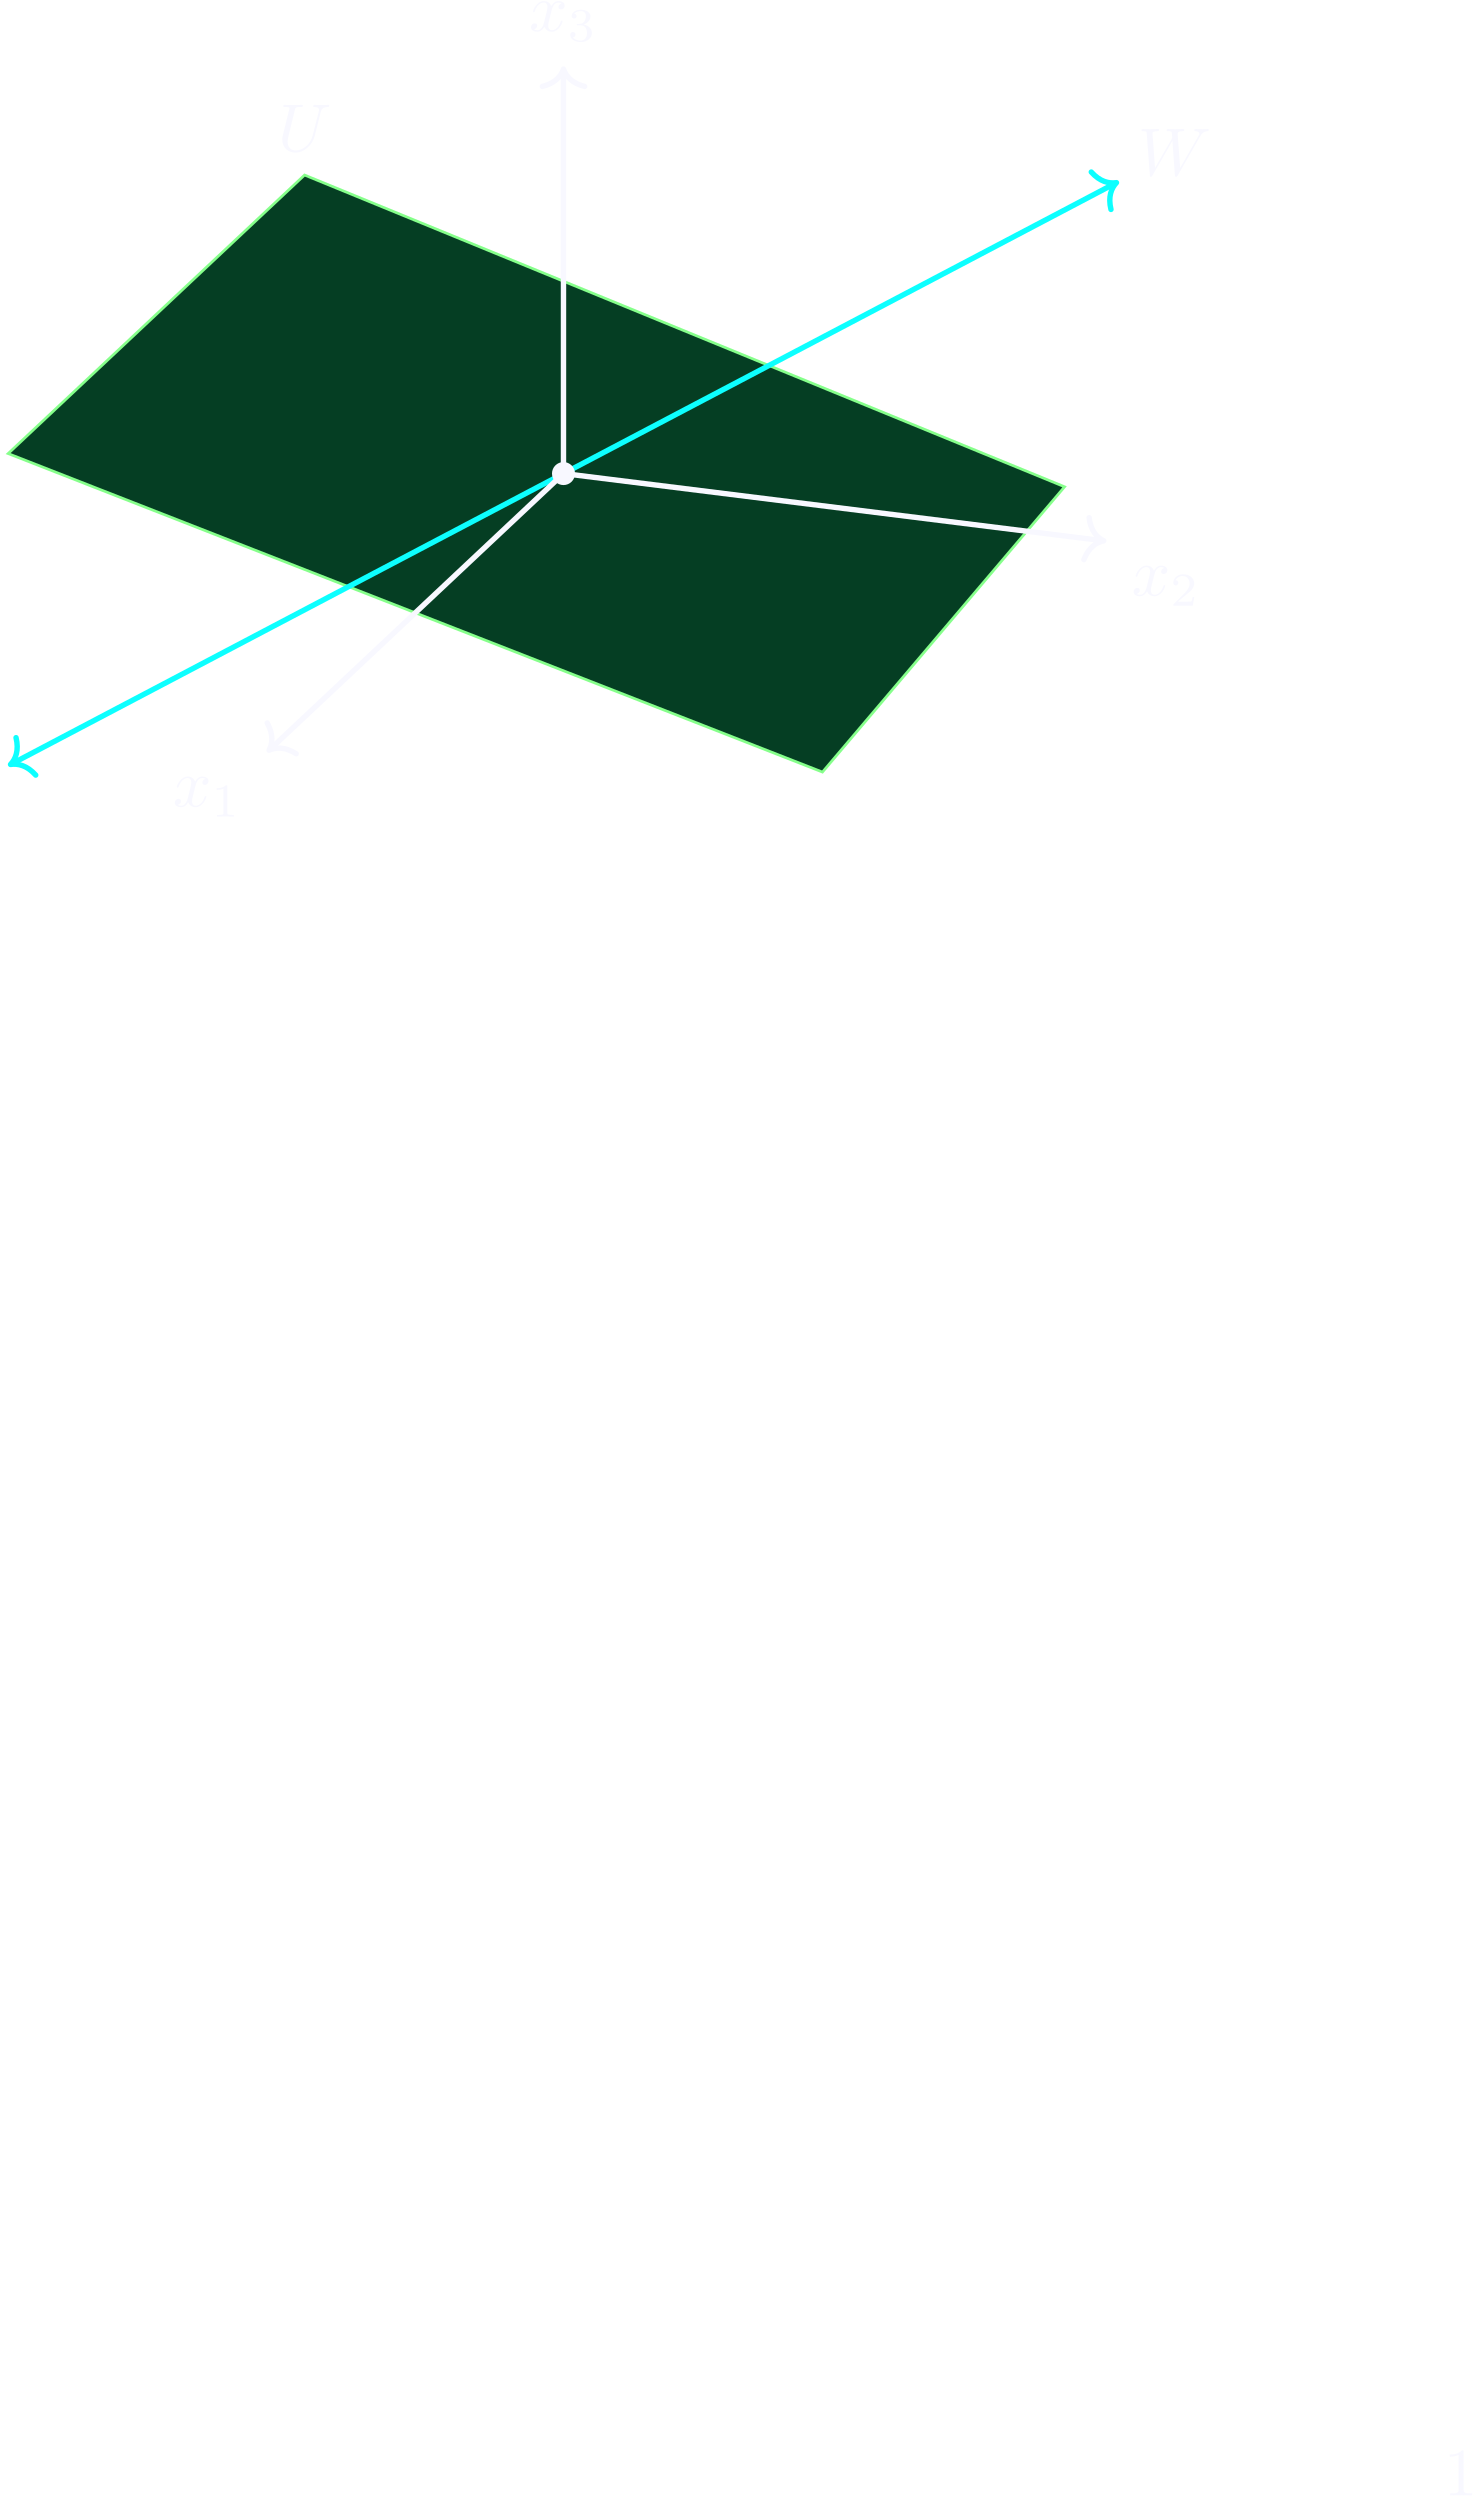
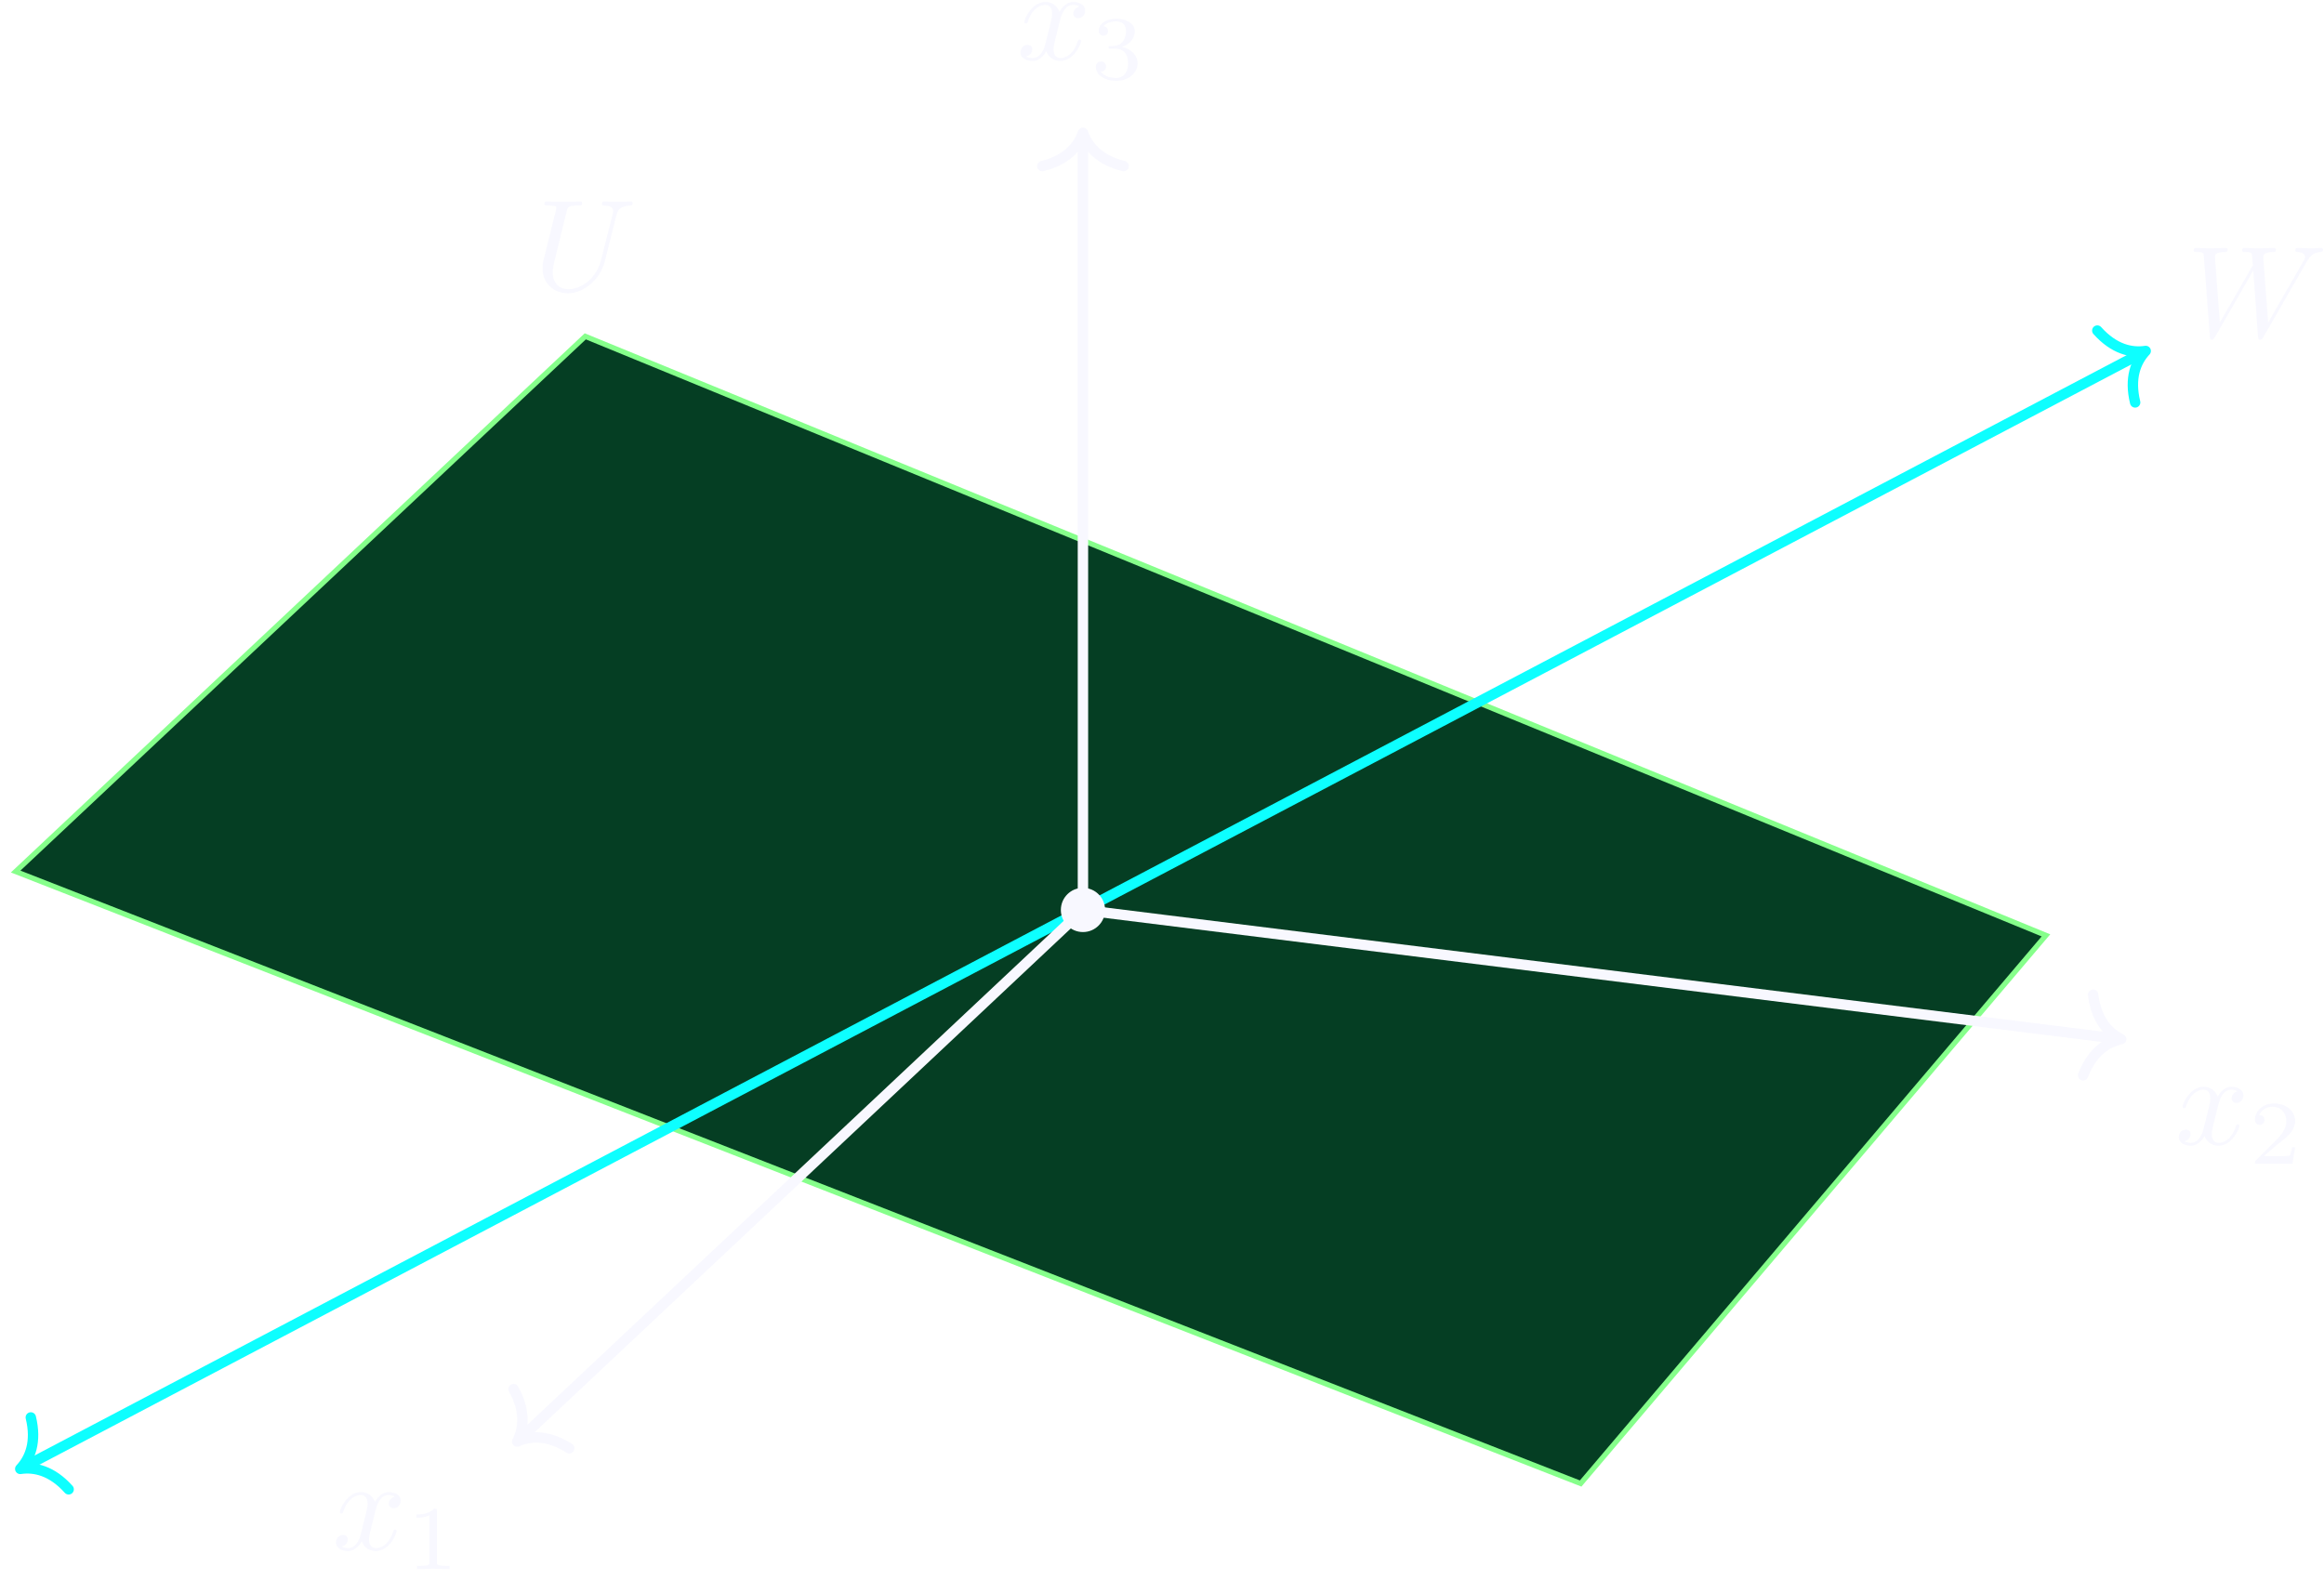
- <svg xmlns="http://www.w3.org/2000/svg" xmlns:xlink="http://www.w3.org/1999/xlink" width="217" height="368" viewBox="0 0 217 368">
+ <svg xmlns="http://www.w3.org/2000/svg" xmlns:xlink="http://www.w3.org/1999/xlink" width="178" height="121" viewBox="0 0 178 121">
  <defs>
    <g>
      <g id="glyph-0-0">
</g>
      <g id="glyph-0-1">
        <path d="M 6.328 -5.766 C 6.438 -6.172 6.609 -6.469 7.406 -6.5 C 7.453 -6.5 7.578 -6.516 7.578 -6.703 C 7.578 -6.703 7.578 -6.812 7.453 -6.812 C 7.125 -6.812 6.766 -6.781 6.438 -6.781 C 6.094 -6.781 5.719 -6.812 5.391 -6.812 C 5.328 -6.812 5.219 -6.812 5.219 -6.609 C 5.219 -6.5 5.312 -6.5 5.391 -6.5 C 5.969 -6.484 6.078 -6.281 6.078 -6.062 C 6.078 -6.031 6.047 -5.875 6.047 -5.859 L 5.141 -2.297 C 4.812 -0.953 3.656 -0.094 2.656 -0.094 C 1.984 -0.094 1.453 -0.531 1.453 -1.391 C 1.453 -1.406 1.453 -1.719 1.562 -2.156 L 2.516 -6.047 C 2.609 -6.406 2.625 -6.5 3.359 -6.5 C 3.625 -6.5 3.703 -6.5 3.703 -6.703 C 3.703 -6.812 3.594 -6.812 3.562 -6.812 C 3.281 -6.812 2.562 -6.781 2.281 -6.781 C 2 -6.781 1.281 -6.812 1 -6.812 C 0.922 -6.812 0.812 -6.812 0.812 -6.609 C 0.812 -6.5 0.891 -6.5 1.094 -6.5 C 1.109 -6.5 1.297 -6.5 1.469 -6.484 C 1.641 -6.453 1.734 -6.453 1.734 -6.312 C 1.734 -6.266 1.625 -5.844 1.562 -5.609 L 1.344 -4.734 C 1.25 -4.344 0.781 -2.469 0.734 -2.266 C 0.672 -2 0.672 -1.844 0.672 -1.688 C 0.672 -0.484 1.578 0.219 2.625 0.219 C 3.875 0.219 5.109 -0.906 5.438 -2.219 Z M 6.328 -5.766 " />
      </g>
      <g id="glyph-0-2">
        <path d="M 9.141 -5.656 C 9.391 -6.094 9.625 -6.453 10.266 -6.5 C 10.344 -6.516 10.453 -6.516 10.453 -6.703 C 10.453 -6.734 10.406 -6.812 10.328 -6.812 C 10.094 -6.812 9.812 -6.781 9.562 -6.781 C 9.219 -6.781 8.859 -6.812 8.516 -6.812 C 8.469 -6.812 8.328 -6.812 8.328 -6.625 C 8.328 -6.516 8.422 -6.5 8.484 -6.5 C 8.719 -6.484 9.078 -6.406 9.078 -6.109 C 9.078 -6 9.016 -5.922 8.938 -5.781 L 6.25 -1.094 L 5.875 -6.031 C 5.875 -6.234 5.859 -6.484 6.578 -6.5 C 6.75 -6.5 6.844 -6.5 6.844 -6.703 C 6.844 -6.797 6.734 -6.812 6.703 -6.812 C 6.297 -6.812 5.875 -6.781 5.484 -6.781 C 5.25 -6.781 4.672 -6.812 4.438 -6.812 C 4.375 -6.812 4.25 -6.812 4.25 -6.609 C 4.25 -6.5 4.344 -6.5 4.484 -6.5 C 4.922 -6.5 5 -6.438 5.016 -6.25 L 5.078 -5.484 L 2.547 -1.094 L 2.172 -6.141 C 2.172 -6.266 2.172 -6.484 2.938 -6.5 C 3.031 -6.5 3.141 -6.5 3.141 -6.703 C 3.141 -6.812 3.016 -6.812 3 -6.812 C 2.609 -6.812 2.188 -6.781 1.781 -6.781 C 1.422 -6.781 1.062 -6.812 0.734 -6.812 C 0.672 -6.812 0.547 -6.812 0.547 -6.625 C 0.547 -6.5 0.641 -6.5 0.797 -6.5 C 1.297 -6.5 1.312 -6.406 1.328 -6.125 L 1.781 -0.047 C 1.781 0.141 1.797 0.219 1.938 0.219 C 2.047 0.219 2.078 0.156 2.172 0.016 L 5.109 -5.078 L 5.469 -0.047 C 5.5 0.172 5.516 0.219 5.625 0.219 C 5.766 0.219 5.828 0.125 5.875 0.031 Z M 9.141 -5.656 " />
      </g>
      <g id="glyph-0-3">
        <path d="M 3.328 -3.016 C 3.391 -3.266 3.625 -4.188 4.312 -4.188 C 4.359 -4.188 4.609 -4.188 4.812 -4.062 C 4.531 -4 4.344 -3.766 4.344 -3.516 C 4.344 -3.359 4.453 -3.172 4.719 -3.172 C 4.938 -3.172 5.25 -3.344 5.25 -3.75 C 5.25 -4.266 4.672 -4.406 4.328 -4.406 C 3.75 -4.406 3.406 -3.875 3.281 -3.656 C 3.031 -4.312 2.5 -4.406 2.203 -4.406 C 1.172 -4.406 0.594 -3.125 0.594 -2.875 C 0.594 -2.766 0.703 -2.766 0.719 -2.766 C 0.797 -2.766 0.828 -2.797 0.844 -2.875 C 1.188 -3.938 1.844 -4.188 2.188 -4.188 C 2.375 -4.188 2.719 -4.094 2.719 -3.516 C 2.719 -3.203 2.547 -2.547 2.188 -1.141 C 2.031 -0.531 1.672 -0.109 1.234 -0.109 C 1.172 -0.109 0.953 -0.109 0.734 -0.234 C 0.984 -0.297 1.203 -0.5 1.203 -0.781 C 1.203 -1.047 0.984 -1.125 0.844 -1.125 C 0.531 -1.125 0.297 -0.875 0.297 -0.547 C 0.297 -0.094 0.781 0.109 1.219 0.109 C 1.891 0.109 2.25 -0.594 2.266 -0.641 C 2.391 -0.281 2.75 0.109 3.344 0.109 C 4.375 0.109 4.938 -1.172 4.938 -1.422 C 4.938 -1.531 4.859 -1.531 4.828 -1.531 C 4.734 -1.531 4.719 -1.484 4.688 -1.422 C 4.359 -0.344 3.688 -0.109 3.375 -0.109 C 2.984 -0.109 2.828 -0.422 2.828 -0.766 C 2.828 -0.984 2.875 -1.203 2.984 -1.641 Z M 3.328 -3.016 " />
      </g>
      <g id="glyph-1-0">
</g>
      <g id="glyph-1-1">
        <path d="M 2.328 -4.438 C 2.328 -4.625 2.328 -4.625 2.125 -4.625 C 1.672 -4.188 1.047 -4.188 0.766 -4.188 L 0.766 -3.938 C 0.922 -3.938 1.391 -3.938 1.766 -4.125 L 1.766 -0.578 C 1.766 -0.344 1.766 -0.25 1.078 -0.25 L 0.812 -0.25 L 0.812 0 C 0.938 0 1.797 -0.031 2.047 -0.031 C 2.266 -0.031 3.141 0 3.297 0 L 3.297 -0.25 L 3.031 -0.25 C 2.328 -0.25 2.328 -0.344 2.328 -0.578 Z M 2.328 -4.438 " />
      </g>
      <g id="glyph-1-2">
        <path d="M 3.516 -1.266 L 3.281 -1.266 C 3.266 -1.109 3.188 -0.703 3.094 -0.641 C 3.047 -0.594 2.516 -0.594 2.406 -0.594 L 1.125 -0.594 C 1.859 -1.234 2.109 -1.438 2.516 -1.766 C 3.031 -2.172 3.516 -2.609 3.516 -3.266 C 3.516 -4.109 2.781 -4.625 1.891 -4.625 C 1.031 -4.625 0.438 -4.016 0.438 -3.375 C 0.438 -3.031 0.734 -2.984 0.812 -2.984 C 0.969 -2.984 1.172 -3.109 1.172 -3.359 C 1.172 -3.484 1.125 -3.734 0.766 -3.734 C 0.984 -4.219 1.453 -4.375 1.781 -4.375 C 2.484 -4.375 2.844 -3.828 2.844 -3.266 C 2.844 -2.656 2.406 -2.188 2.188 -1.938 L 0.516 -0.266 C 0.438 -0.203 0.438 -0.188 0.438 0 L 3.312 0 Z M 3.516 -1.266 " />
      </g>
      <g id="glyph-1-3">
        <path d="M 1.906 -2.328 C 2.453 -2.328 2.844 -1.953 2.844 -1.203 C 2.844 -0.344 2.328 -0.078 1.938 -0.078 C 1.656 -0.078 1.031 -0.156 0.75 -0.578 C 1.078 -0.578 1.156 -0.812 1.156 -0.969 C 1.156 -1.188 0.984 -1.344 0.766 -1.344 C 0.578 -1.344 0.375 -1.219 0.375 -0.938 C 0.375 -0.281 1.094 0.141 1.938 0.141 C 2.906 0.141 3.578 -0.516 3.578 -1.203 C 3.578 -1.75 3.141 -2.297 2.375 -2.453 C 3.094 -2.719 3.359 -3.234 3.359 -3.672 C 3.359 -4.219 2.734 -4.625 1.953 -4.625 C 1.188 -4.625 0.594 -4.25 0.594 -3.688 C 0.594 -3.453 0.75 -3.328 0.953 -3.328 C 1.172 -3.328 1.312 -3.484 1.312 -3.672 C 1.312 -3.875 1.172 -4.031 0.953 -4.047 C 1.203 -4.344 1.672 -4.422 1.938 -4.422 C 2.25 -4.422 2.688 -4.266 2.688 -3.672 C 2.688 -3.375 2.594 -3.047 2.406 -2.844 C 2.188 -2.578 1.984 -2.562 1.641 -2.531 C 1.469 -2.516 1.453 -2.516 1.422 -2.516 C 1.406 -2.516 1.344 -2.5 1.344 -2.422 C 1.344 -2.328 1.406 -2.328 1.531 -2.328 Z M 1.906 -2.328 " />
-       </g>
-       <g id="glyph-2-0">
- </g>
-       <g id="glyph-2-1">
-         <path d="M 0.891 -6.016 L 0.891 -5.703 C 1.328 -5.703 1.797 -5.75 2.188 -5.969 L 2.188 -0.75 C 2.188 -0.375 1.812 -0.312 1.422 -0.312 C 1.25 -0.312 1.094 -0.312 0.953 -0.312 L 0.953 -0.016 L 4.188 -0.016 L 4.188 -0.312 C 4.016 -0.312 3.844 -0.312 3.688 -0.312 C 3.297 -0.312 2.938 -0.375 2.938 -0.75 L 2.938 -6.484 C 2.938 -6.578 2.906 -6.656 2.797 -6.656 C 2.656 -6.656 2.5 -6.453 2.375 -6.375 C 1.938 -6.094 1.406 -6.016 0.891 -6.016 Z M 0.891 -6.016 " />
      </g>
    </g>
  </defs>
  <path fill-rule="nonzero" fill="rgb(1.961%, 24.315%, 13.724%)" fill-opacity="1" stroke-width="0.399" stroke-linecap="butt" stroke-linejoin="miter" stroke="rgb(52.55%, 100%, 54.509%)" stroke-opacity="1" stroke-miterlimit="10" d="M 38.119 -43.94 L -81.748 2.942 L -38.119 43.942 L 73.756 -1.948 Z M 38.119 -43.94 " transform="matrix(1, 0, 0, -1, 82.947, 69.708)" />
  <g fill="rgb(97.255%, 97.255%, 100%)" fill-opacity="1">
    <use xlink:href="#glyph-0-1" x="40.884" y="22.248" />
  </g>
  <path fill="none" stroke-width="0.797" stroke-linecap="butt" stroke-linejoin="miter" stroke="rgb(5.098%, 100%, 100%)" stroke-opacity="1" stroke-miterlimit="10" d="M -81.045 -42.636 L 81.045 42.634 " transform="matrix(1, 0, 0, -1, 82.947, 69.708)" />
  <path fill="none" stroke-width="0.797" stroke-linecap="round" stroke-linejoin="round" stroke="rgb(5.098%, 100%, 100%)" stroke-opacity="1" stroke-miterlimit="10" d="M -2.552 3.112 C -2.085 1.247 -1.044 0.364 0 -0 C -1.047 -0.363 -2.084 -1.244 -2.551 -3.112 " transform="matrix(-0.88498, 0.46553, 0.46553, 0.88498, 1.55099, 112.5277)" />
  <path fill="none" stroke-width="0.797" stroke-linecap="round" stroke-linejoin="round" stroke="rgb(5.098%, 100%, 100%)" stroke-opacity="1" stroke-miterlimit="10" d="M -2.552 3.11 C -2.086 1.245 -1.045 0.362 0.001 0.001 C -1.046 -0.362 -2.084 -1.246 -2.549 -3.111 " transform="matrix(0.88498, -0.46553, -0.46553, -0.88498, 164.343, 26.88831)" />
  <g fill="rgb(97.255%, 97.255%, 100%)" fill-opacity="1">
    <use xlink:href="#glyph-0-2" x="167.474" y="25.807" />
  </g>
  <path fill="none" stroke-width="0.797" stroke-linecap="butt" stroke-linejoin="miter" stroke="rgb(97.255%, 97.255%, 100%)" stroke-opacity="1" stroke-miterlimit="10" d="M -0.002 0.001 L -43.049 -40.452 " transform="matrix(1, 0, 0, -1, 82.947, 69.708)" />
  <path fill="none" stroke-width="0.797" stroke-linecap="round" stroke-linejoin="round" stroke="rgb(97.255%, 97.255%, 100%)" stroke-opacity="1" stroke-miterlimit="10" d="M -2.551 3.111 C -2.087 1.244 -1.048 0.364 -0 0.001 C -1.044 -0.363 -2.084 -1.246 -2.551 -3.112 " transform="matrix(-0.7287, 0.68475, 0.68475, 0.7287, 39.60839, 110.4326)" />
  <g fill="rgb(97.255%, 97.255%, 100%)" fill-opacity="1">
    <use xlink:href="#glyph-0-3" x="25.437" y="118.713" />
  </g>
  <g fill="rgb(97.255%, 97.255%, 100%)" fill-opacity="1">
    <use xlink:href="#glyph-1-1" x="31.131" y="120.207" />
  </g>
  <path fill="none" stroke-width="0.797" stroke-linecap="butt" stroke-linejoin="miter" stroke="rgb(97.255%, 97.255%, 100%)" stroke-opacity="1" stroke-miterlimit="10" d="M -0.002 0.001 L 79.123 -9.851 " transform="matrix(1, 0, 0, -1, 82.947, 69.708)" />
  <path fill="none" stroke-width="0.797" stroke-linecap="round" stroke-linejoin="round" stroke="rgb(97.255%, 97.255%, 100%)" stroke-opacity="1" stroke-miterlimit="10" d="M -2.551 3.112 C -2.083 1.245 -1.048 0.362 0.001 0.001 C -1.044 -0.361 -2.084 -1.243 -2.552 -3.112 " transform="matrix(0.99231, 0.1235, 0.1235, -0.99231, 162.4638, 79.60625)" />
  <g fill="rgb(97.255%, 97.255%, 100%)" fill-opacity="1">
    <use xlink:href="#glyph-0-3" x="166.576" y="87.663" />
  </g>
  <g fill="rgb(97.255%, 97.255%, 100%)" fill-opacity="1">
    <use xlink:href="#glyph-1-2" x="172.27" y="89.157" />
  </g>
  <path fill="none" stroke-width="0.797" stroke-linecap="butt" stroke-linejoin="miter" stroke="rgb(97.255%, 97.255%, 100%)" stroke-opacity="1" stroke-miterlimit="10" d="M -0.002 0.001 L -0.002 59.138 " transform="matrix(1, 0, 0, -1, 82.947, 69.708)" />
  <path fill="none" stroke-width="0.797" stroke-linecap="round" stroke-linejoin="round" stroke="rgb(97.255%, 97.255%, 100%)" stroke-opacity="1" stroke-miterlimit="10" d="M -2.55 3.111 C -2.085 1.244 -1.046 0.361 0 0.002 C -1.046 -0.362 -2.085 -1.244 -2.55 -3.112 " transform="matrix(0, -1, -1, 0, 82.947, 10.17232)" />
  <g fill="rgb(97.255%, 97.255%, 100%)" fill-opacity="1">
    <use xlink:href="#glyph-0-3" x="77.865" y="4.562" />
  </g>
  <g fill="rgb(97.255%, 97.255%, 100%)" fill-opacity="1">
    <use xlink:href="#glyph-1-3" x="83.559" y="6.056" />
  </g>
  <path fill-rule="nonzero" fill="rgb(97.255%, 97.255%, 100%)" fill-opacity="1" stroke-width="0.399" stroke-linecap="butt" stroke-linejoin="miter" stroke="rgb(97.255%, 97.255%, 100%)" stroke-opacity="1" stroke-miterlimit="10" d="M 1.494 0.001 C 1.494 0.825 0.826 1.493 -0.002 1.493 C -0.826 1.493 -1.494 0.825 -1.494 0.001 C -1.494 -0.827 -0.826 -1.495 -0.002 -1.495 C 0.826 -1.495 1.494 -0.827 1.494 0.001 Z M 1.494 0.001 " transform="matrix(1, 0, 0, -1, 82.947, 69.708)" />
-   <g fill="rgb(97.255%, 97.255%, 100%)" fill-opacity="1">
-     <use xlink:href="#glyph-2-1" x="212.51" y="367.326" />
-   </g>
</svg>
